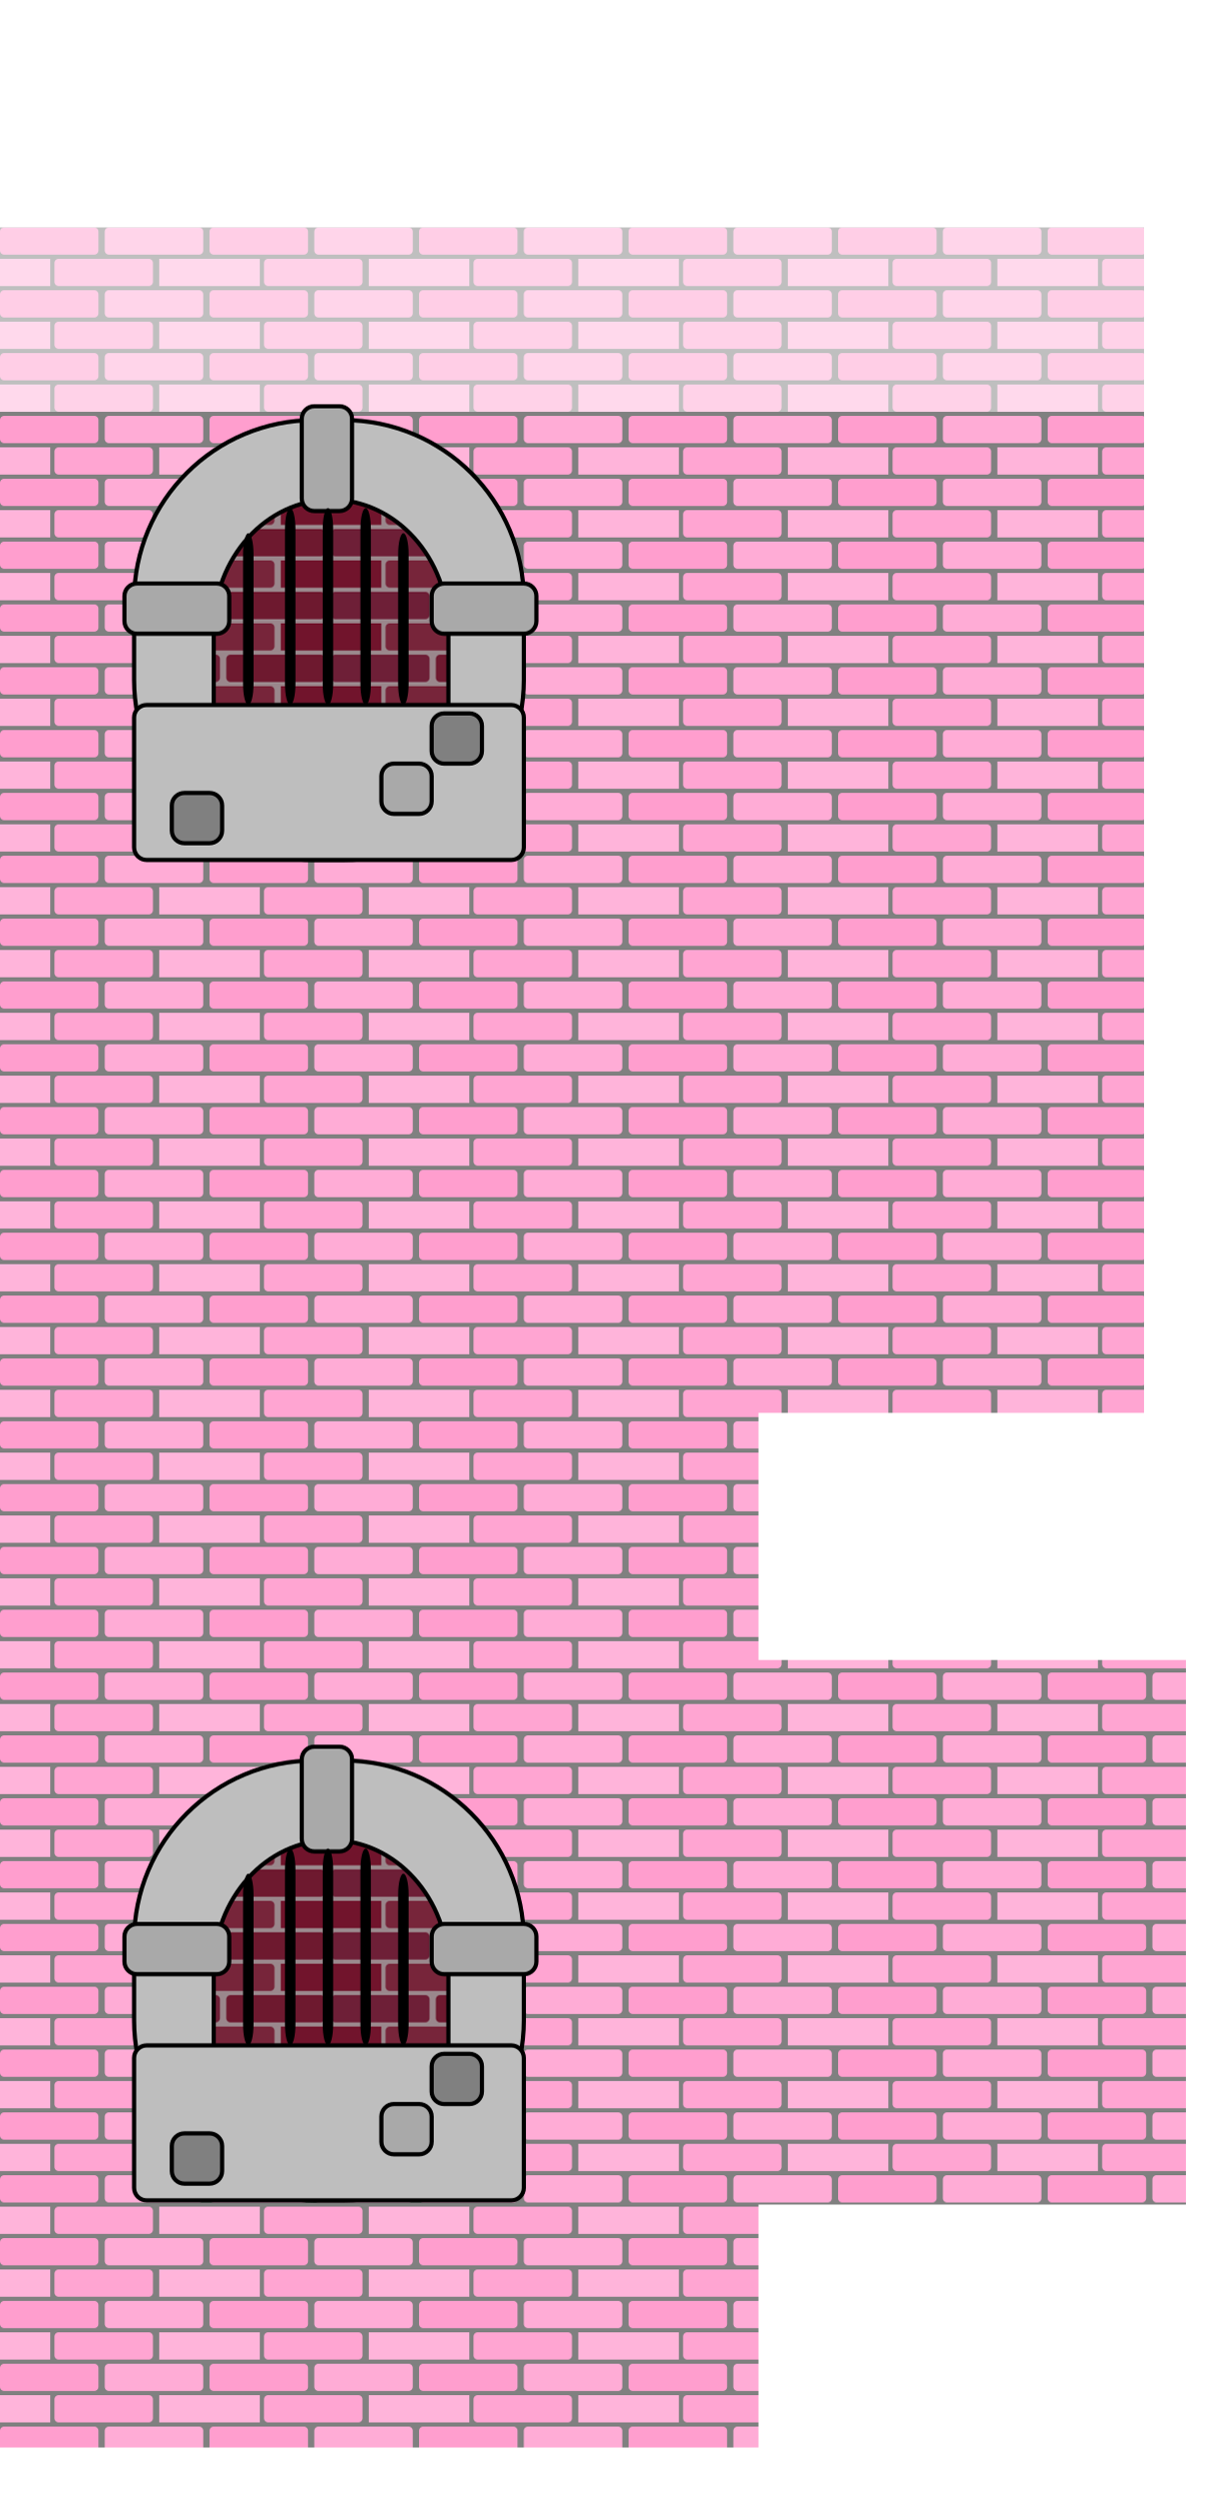
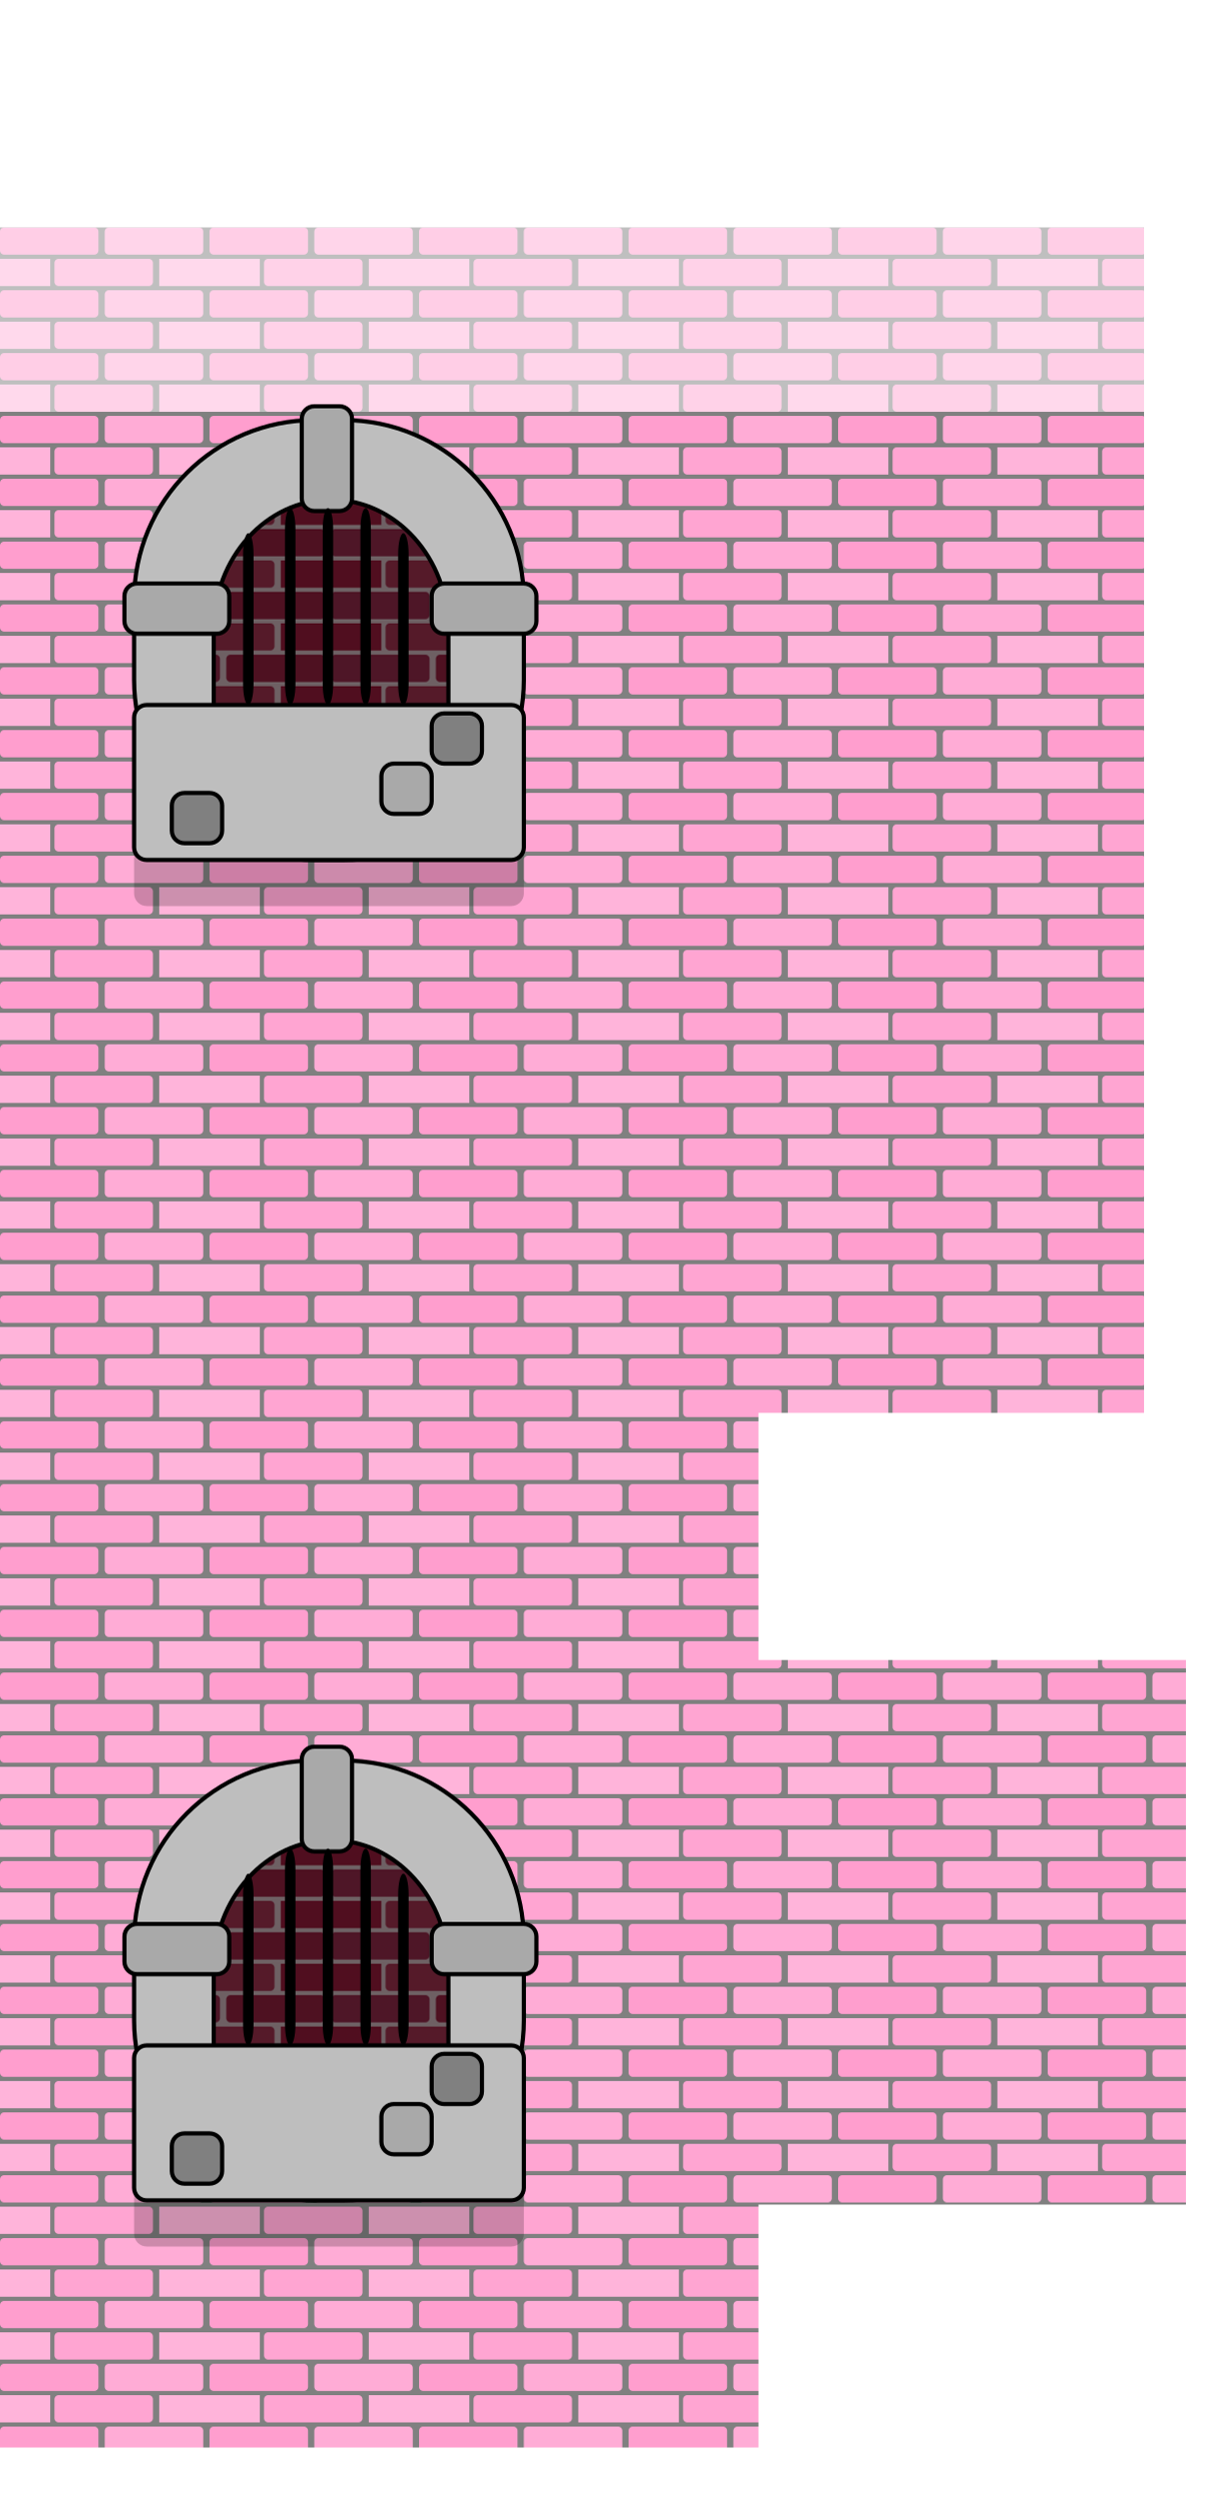
<svg xmlns="http://www.w3.org/2000/svg" width="280" height="580" viewBox="0 0 288 488">
  <defs>
    <pattern id="redBricks" patternUnits="userSpaceOnUse" x="0" y="0" width="50" height="15">
      <rect width="50" height="15" x="0" y="0" fill="#dcc0c7" />
      <rect width="23.5" height="6.5" x="0" y="0" rx="1" fill="#9d2c4e" />
      <rect width="23.5" height="6.5" x="25" y="0" rx="1" fill="#9c2343" />
      <rect width="12" height="6.5" x="0" y="7.5" fill="#a11d3e" />
      <rect width="23.5" height="6.5" x="13" y="7.5" rx="1" fill="#aa3553" />
      <rect width="12" height="6.5" x="38" y="7.5" fill="#a11d3e" />
    </pattern>
    <pattern id="my5pattern" patternUnits="userSpaceOnUse" x="0" y="0" width="50" height="15">
      <rect width="323" height="580" x="0" y="0" fill="grey" />
      <rect width="23.5" height="6.5" x="0" y="0" rx="1" fill="#ff9ece" />
      <rect width="23.5" height="6.5" x="25" y="0" rx="1" fill="#ffacd6" />
      <rect width="12" height="6.5" x="0" y="7.5" fill="#ffb4da" />
      <rect width="23.5" height="6.5" x="13" y="7.5" rx="1" fill="#ffa5d2" />
      <rect width="12" height="6.5" x="38" y="7.5" fill="#ffb4da" />
    </pattern>
    <pattern id="my3pattern" patternUnits="userSpaceOnUse" x="0" y="0" width="50" height="15">
      <rect width="50" height="15" x="0" y="0" class="back" fill="lightgrey" />
      <rect width="23.5" height="6.5" x="0" y="0" rx="1" class="brickcolor1" fill="grey" />
      <rect width="23.5" height="6.5" x="25" y="0" rx="1" class="brickcolor2" fill="#717171" />
      <rect width="12" height="6.5" x="0" y="7.5" class="brickcolor4" fill="dimgrey" />
      <rect width="23.5" height="6.5" x="13" y="7.5" rx="1" class="brickcolor3" fill="#808080" />
      <rect width="12" height="6.5" x="38" y="7.5" class="brickcolor4" fill="dimgrey" />
    </pattern>
    <pattern id="windowPattern" patternUnits="userSpaceOnUse" x="29" y="42" width="150" height="160">
+       <rect width="93" height="37" x="3" y="83" opacity=".2" rx="3" />
      <rect width="93" height="105" x="3" y="4" fill="#bebebe" rx="43" stroke="black" />
      <rect width="56" height="83" x="22" y="23" rx="31" stroke="black" fill="url(#redBricks)" />
-       <rect width="56" height="83" x="22" y="23" rx="31" opacity=".3" />
+       <rect width="56" height="83" x="22" y="23" rx="31" opacity=".5" />
      <rect width="93" height="37" x="3" y="72" fill="#bebebe" rx="3" stroke="black" />
      <rect width="12" height="25" x="43" y=".7" fill="darkgrey" rx="3" stroke="black" />
      <rect width="25" height="12" x=".7" y="43" fill="darkgrey" rx="3" stroke="black" />
      <rect width="25" height="12" x="74" y="43" fill="darkgrey" rx="3" stroke="black" />
      <rect width="12" height="12" x="74" y="74" fill="grey" rx="3" stroke="black" />
      <rect width="12" height="12" x="62" y="86" fill="darkgrey" rx="3" stroke="black" />
      <rect width="12" height="12" x="12" y="93" fill="grey" rx="3" stroke="black" />
      <rect width="2.5" height="41" x="29" y="31" rx="5" />
      <rect width="2.5" height="47" x="39" y="25" rx="5" />
      <rect width="2.5" height="47" x="48" y="25" rx="5" />
      <rect width="2.5" height="47" x="57" y="25" rx="5" />
      <rect width="2.5" height="41" x="66" y="31" rx="5" />
    </pattern>
  </defs>
  <rect width="273" height="44" x="0" y="0" fill="url(#my5pattern)" opacity=".5" />
  <rect width="273" height="239" x="0" y="44" fill="url(#my5pattern)" />
  <rect width="181" height="73" x="0" y="281" fill="url(#my5pattern)" />
  <rect width="283" height="130" x="0" y="342" fill="url(#my5pattern)" />
  <rect width="181" height="69" x="0" y="461" fill="url(#my5pattern)" />
-   <rect width="150" height="190" x="0" y="0" fill="url(#windowPattern)" />
-   <rect width="150" height="190" x="0" y="320" fill="url(#windowPattern)" />
+   <rect width="150" height="190" x="0" y="5" fill="url(#windowPattern)" />
+   <rect width="150" height="190" x="0" y="325" fill="url(#windowPattern)" />
</svg>
